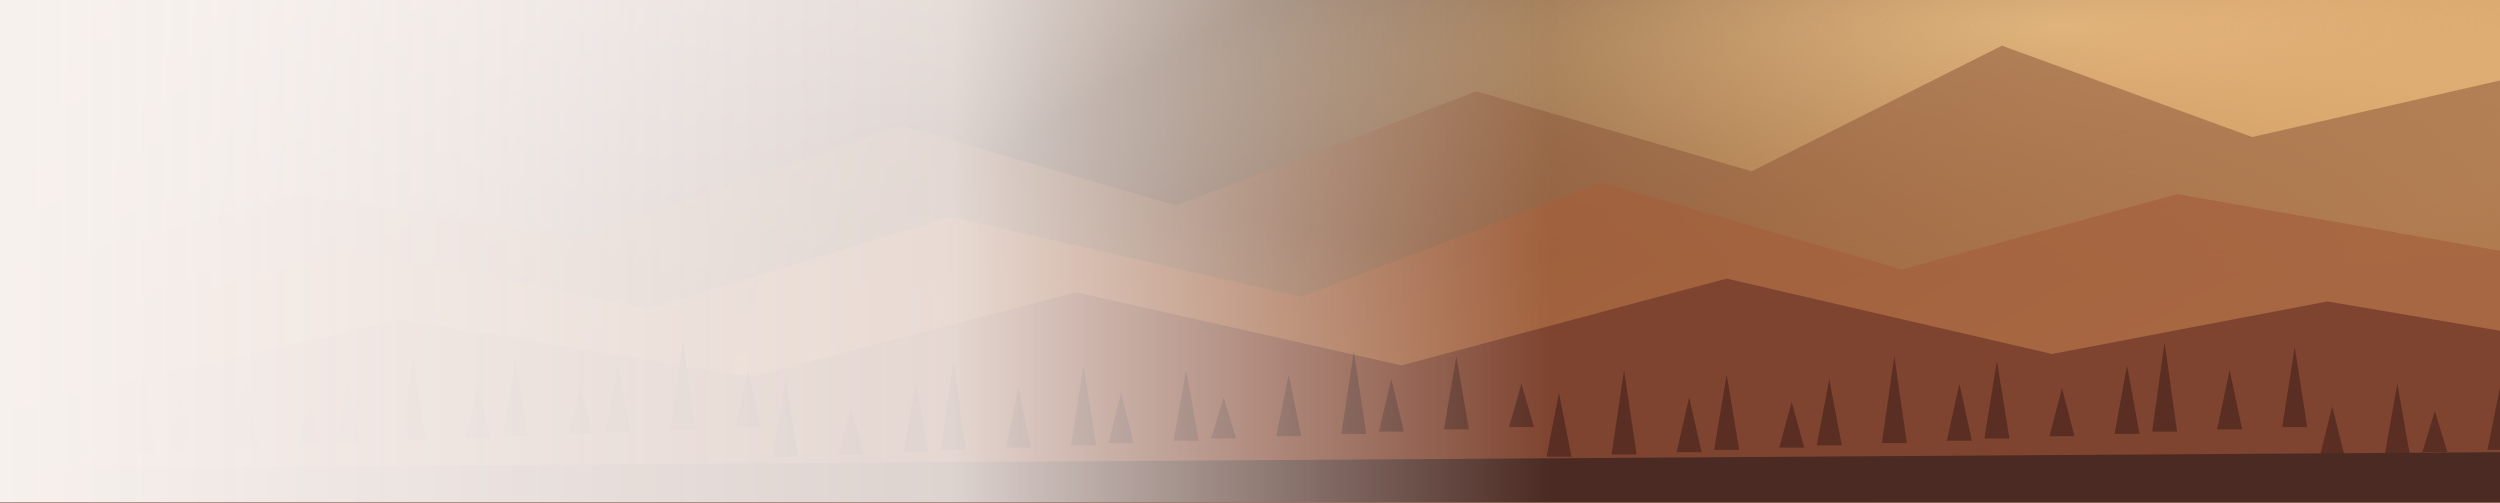
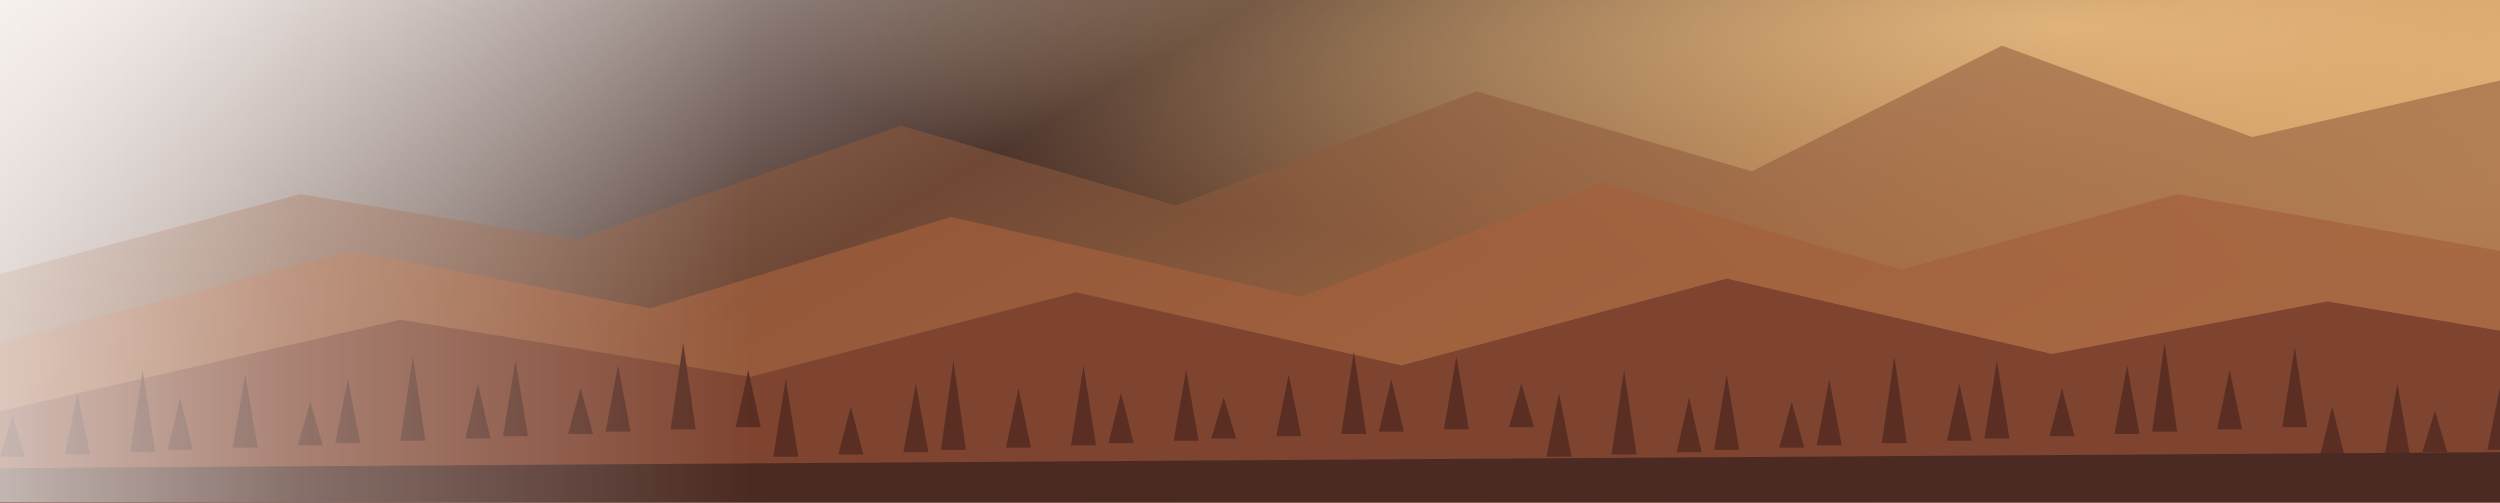
<svg xmlns="http://www.w3.org/2000/svg" width="1035" height="208" viewBox="0 0 1035 208" fill="none">
  <g clip-path="url(#clip0_17_750)">
    <path d="M1036 0H0V208H1036V0Z" fill="url(#paint0_linear_17_750)" />
    <path d="M1036 0H0V208H1036V0Z" fill="url(#paint1_radial_17_750)" />
    <path opacity="0.55" d="M0 113.455L124.32 80.364L238.28 99.273L372.96 52L486.92 85.091L611.24 37.818L725.2 70.909L828.8 18.909L932.4 56.727L1036 33.091V208H0V113.455Z" fill="#8E5A3C" />
    <path opacity="0.7" d="M0 141.818L145.04 104L269.36 127.636L393.68 89.818L538.72 122.909L663.04 75.636L787.36 111.564L901.32 80.364L1036 104V208H0V141.818Z" fill="#A4603C" />
    <path d="M0 170.182L165.76 132.364L310.8 156L445.48 121.018L580.16 151.273L714.84 115.345L849.52 146.545L963.48 124.8L1036 137.091V208H0V170.182Z" fill="#7E4430" />
    <path d="M0 189.091L5.18 172.073L10.36 189.091H0ZM26.936 188.145L32.116 162.618L37.296 188.145H26.936ZM53.872 187.2L59.052 153.164L64.232 187.2H53.872ZM69.412 186.255L74.592 164.509L79.772 186.255H69.412ZM96.348 185.309L101.528 155.055L106.708 185.309H96.348ZM123.284 184.364L128.464 166.4L133.644 184.364H123.284ZM138.824 183.418L144.004 156.945L149.184 183.418H138.824ZM165.76 182.473L170.94 147.491L176.12 182.473H165.76ZM192.696 181.527L197.876 158.836L203.056 181.527H192.696ZM208.236 180.582L213.416 149.382L218.596 180.582H208.236ZM235.172 179.636L240.352 160.727L245.532 179.636H235.172ZM250.712 178.691L255.892 151.273L261.072 178.691H250.712ZM277.648 177.745L282.828 141.818L288.008 177.745H277.648ZM304.584 176.8L309.764 153.164L314.944 176.8H304.584ZM320.124 189.091L325.304 156.945L330.484 189.091H320.124ZM347.06 188.145L352.24 168.291L357.42 188.145H347.06ZM373.996 187.2L379.176 158.836L384.356 187.2H373.996ZM389.536 186.255L394.716 149.382L399.896 186.255H389.536ZM416.472 185.309L421.652 160.727L426.832 185.309H416.472ZM443.408 184.364L448.588 151.273L453.768 184.364H443.408ZM458.948 183.418L464.128 162.618L469.308 183.418H458.948ZM485.884 182.473L491.064 153.164L496.244 182.473H485.884ZM501.424 181.527L506.604 164.509L511.784 181.527H501.424ZM528.36 180.582L533.54 155.055L538.72 180.582H528.36ZM555.296 179.636L560.476 145.6L565.656 179.636H555.296ZM570.836 178.691L576.016 156.945L581.196 178.691H570.836ZM597.772 177.745L602.952 147.491L608.132 177.745H597.772ZM624.708 176.8L629.888 158.836L635.068 176.8H624.708ZM640.248 189.091L645.428 162.618L650.608 189.091H640.248ZM667.184 188.145L672.364 153.164L677.544 188.145H667.184ZM694.12 187.2L699.3 164.509L704.48 187.2H694.12ZM709.66 186.255L714.84 155.055L720.02 186.255H709.66ZM736.596 185.309L741.776 166.4L746.956 185.309H736.596ZM752.136 184.364L757.316 156.945L762.496 184.364H752.136ZM779.072 183.418L784.252 147.491L789.432 183.418H779.072ZM806.008 182.473L811.188 158.836L816.368 182.473H806.008ZM821.548 181.527L826.728 149.382L831.908 181.527H821.548ZM848.484 180.582L853.664 160.727L858.844 180.582H848.484ZM875.42 179.636L880.6 151.273L885.78 179.636H875.42ZM890.96 178.691L896.14 141.818L901.32 178.691H890.96ZM917.896 177.745L923.076 153.164L928.256 177.745H917.896ZM944.832 176.8L950.012 143.709L955.192 176.8H944.832ZM960.372 189.091L965.552 168.291L970.732 189.091H960.372ZM987.308 188.145L992.488 158.836L997.668 188.145H987.308ZM1002.85 187.2L1008.03 170.182L1013.21 187.2H1002.85ZM1029.78 186.255L1034.96 160.727L1040.14 186.255H1029.78Z" fill="#5A2E22" />
    <path d="M0 193.818L1036 187.2V208H0V193.818Z" fill="#4A2A22" />
    <path d="M1036 0H0V208H1036V0Z" fill="url(#paint2_linear_17_750)" />
  </g>
  <defs>
    <linearGradient id="paint0_linear_17_750" x1="0" y1="0" x2="287.921" y2="501.924" gradientUnits="userSpaceOnUse">
      <stop stop-color="#F7F1EE" />
      <stop offset="0.45" stop-color="#4A332C" />
      <stop offset="0.8" stop-color="#B9814F" />
      <stop offset="1" stop-color="#D9A266" />
    </linearGradient>
    <radialGradient id="paint1_radial_17_750" cx="0" cy="0" r="1" gradientUnits="userSpaceOnUse" gradientTransform="translate(849.52 10.4) scale(518 104)">
      <stop stop-color="#F2C88C" stop-opacity="0.75" />
      <stop offset="1" stop-color="#F2C88C" stop-opacity="0" />
    </radialGradient>
    <linearGradient id="paint2_linear_17_750" x1="0" y1="0" x2="1036" y2="0" gradientUnits="userSpaceOnUse">
-       <stop stop-color="#F7F1EE" />
-       <stop offset="0.38" stop-color="#F7F1EE" stop-opacity="0.85" />
-       <stop offset="0.62" stop-color="#F7F1EE" stop-opacity="0" />
+       <stop stop-color="#F7F1EE" stop-opacity="0.7" />
+       <stop offset="0.12" stop-color="#F7F1EE" stop-opacity="0.35" />
+       <stop offset="0.3" stop-color="#F7F1EE" stop-opacity="0" />
    </linearGradient>
    <clipPath id="clip0_17_750">
      <rect width="1036" height="208" fill="white" />
    </clipPath>
  </defs>
</svg>
